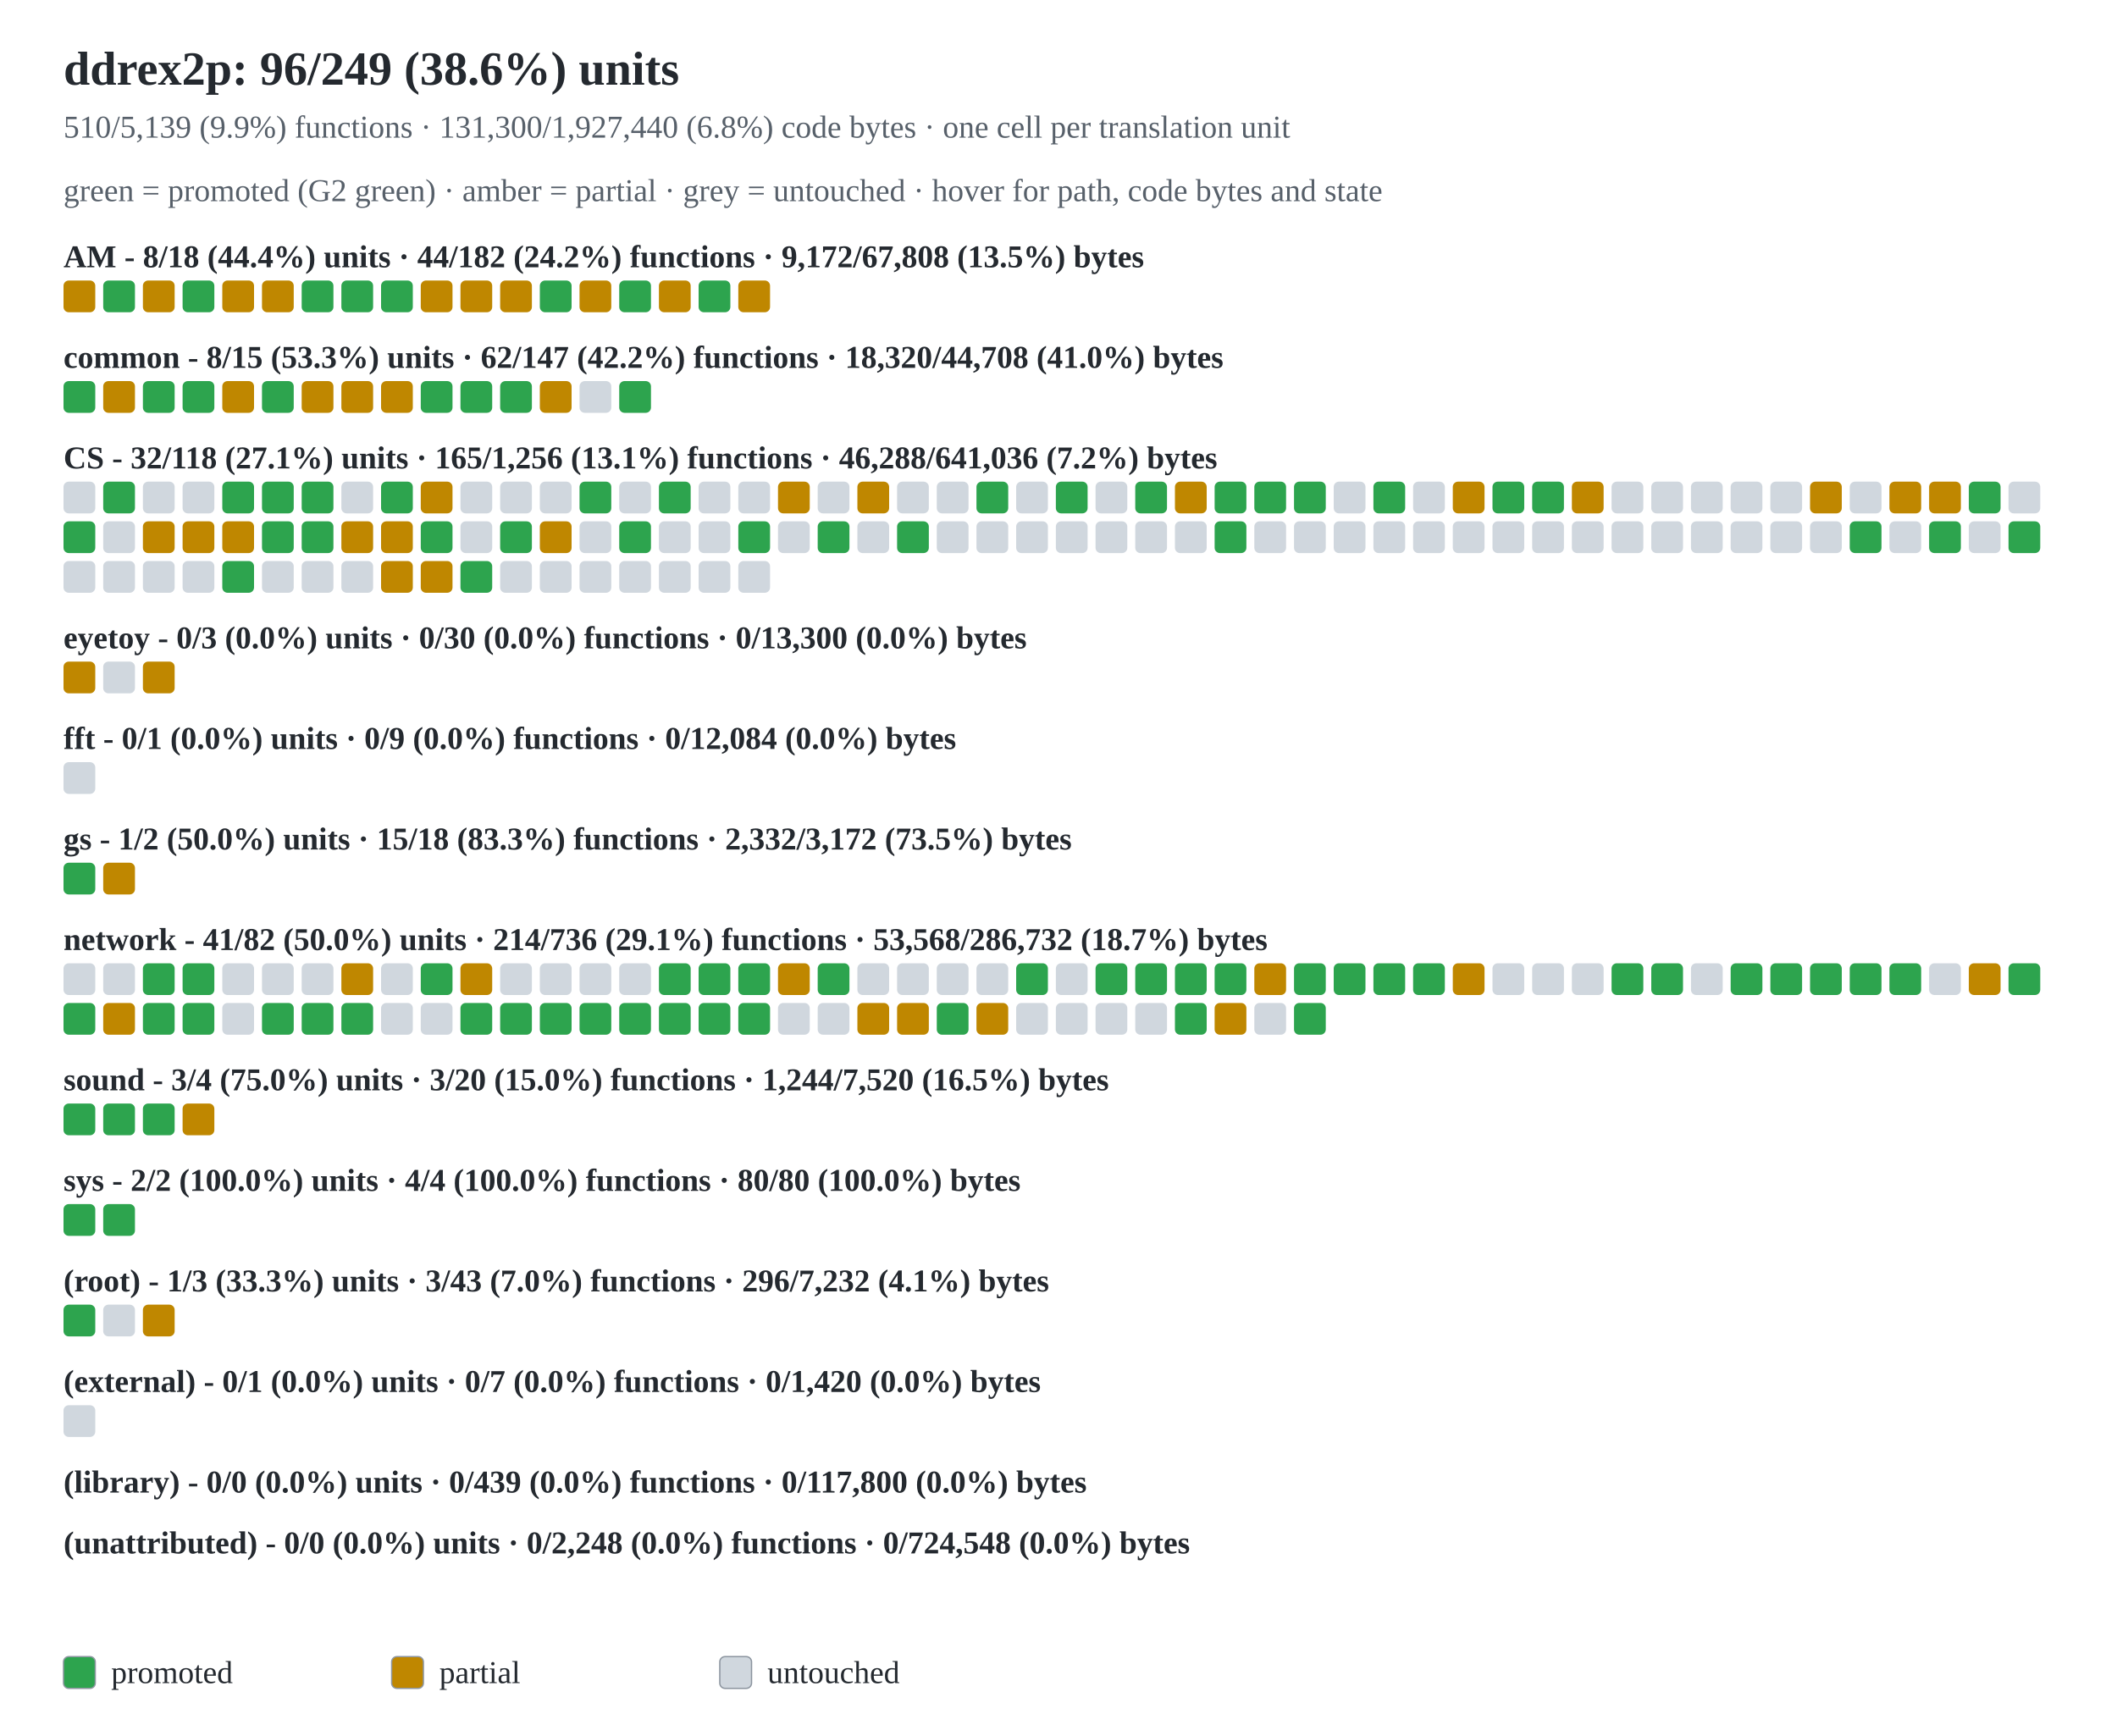
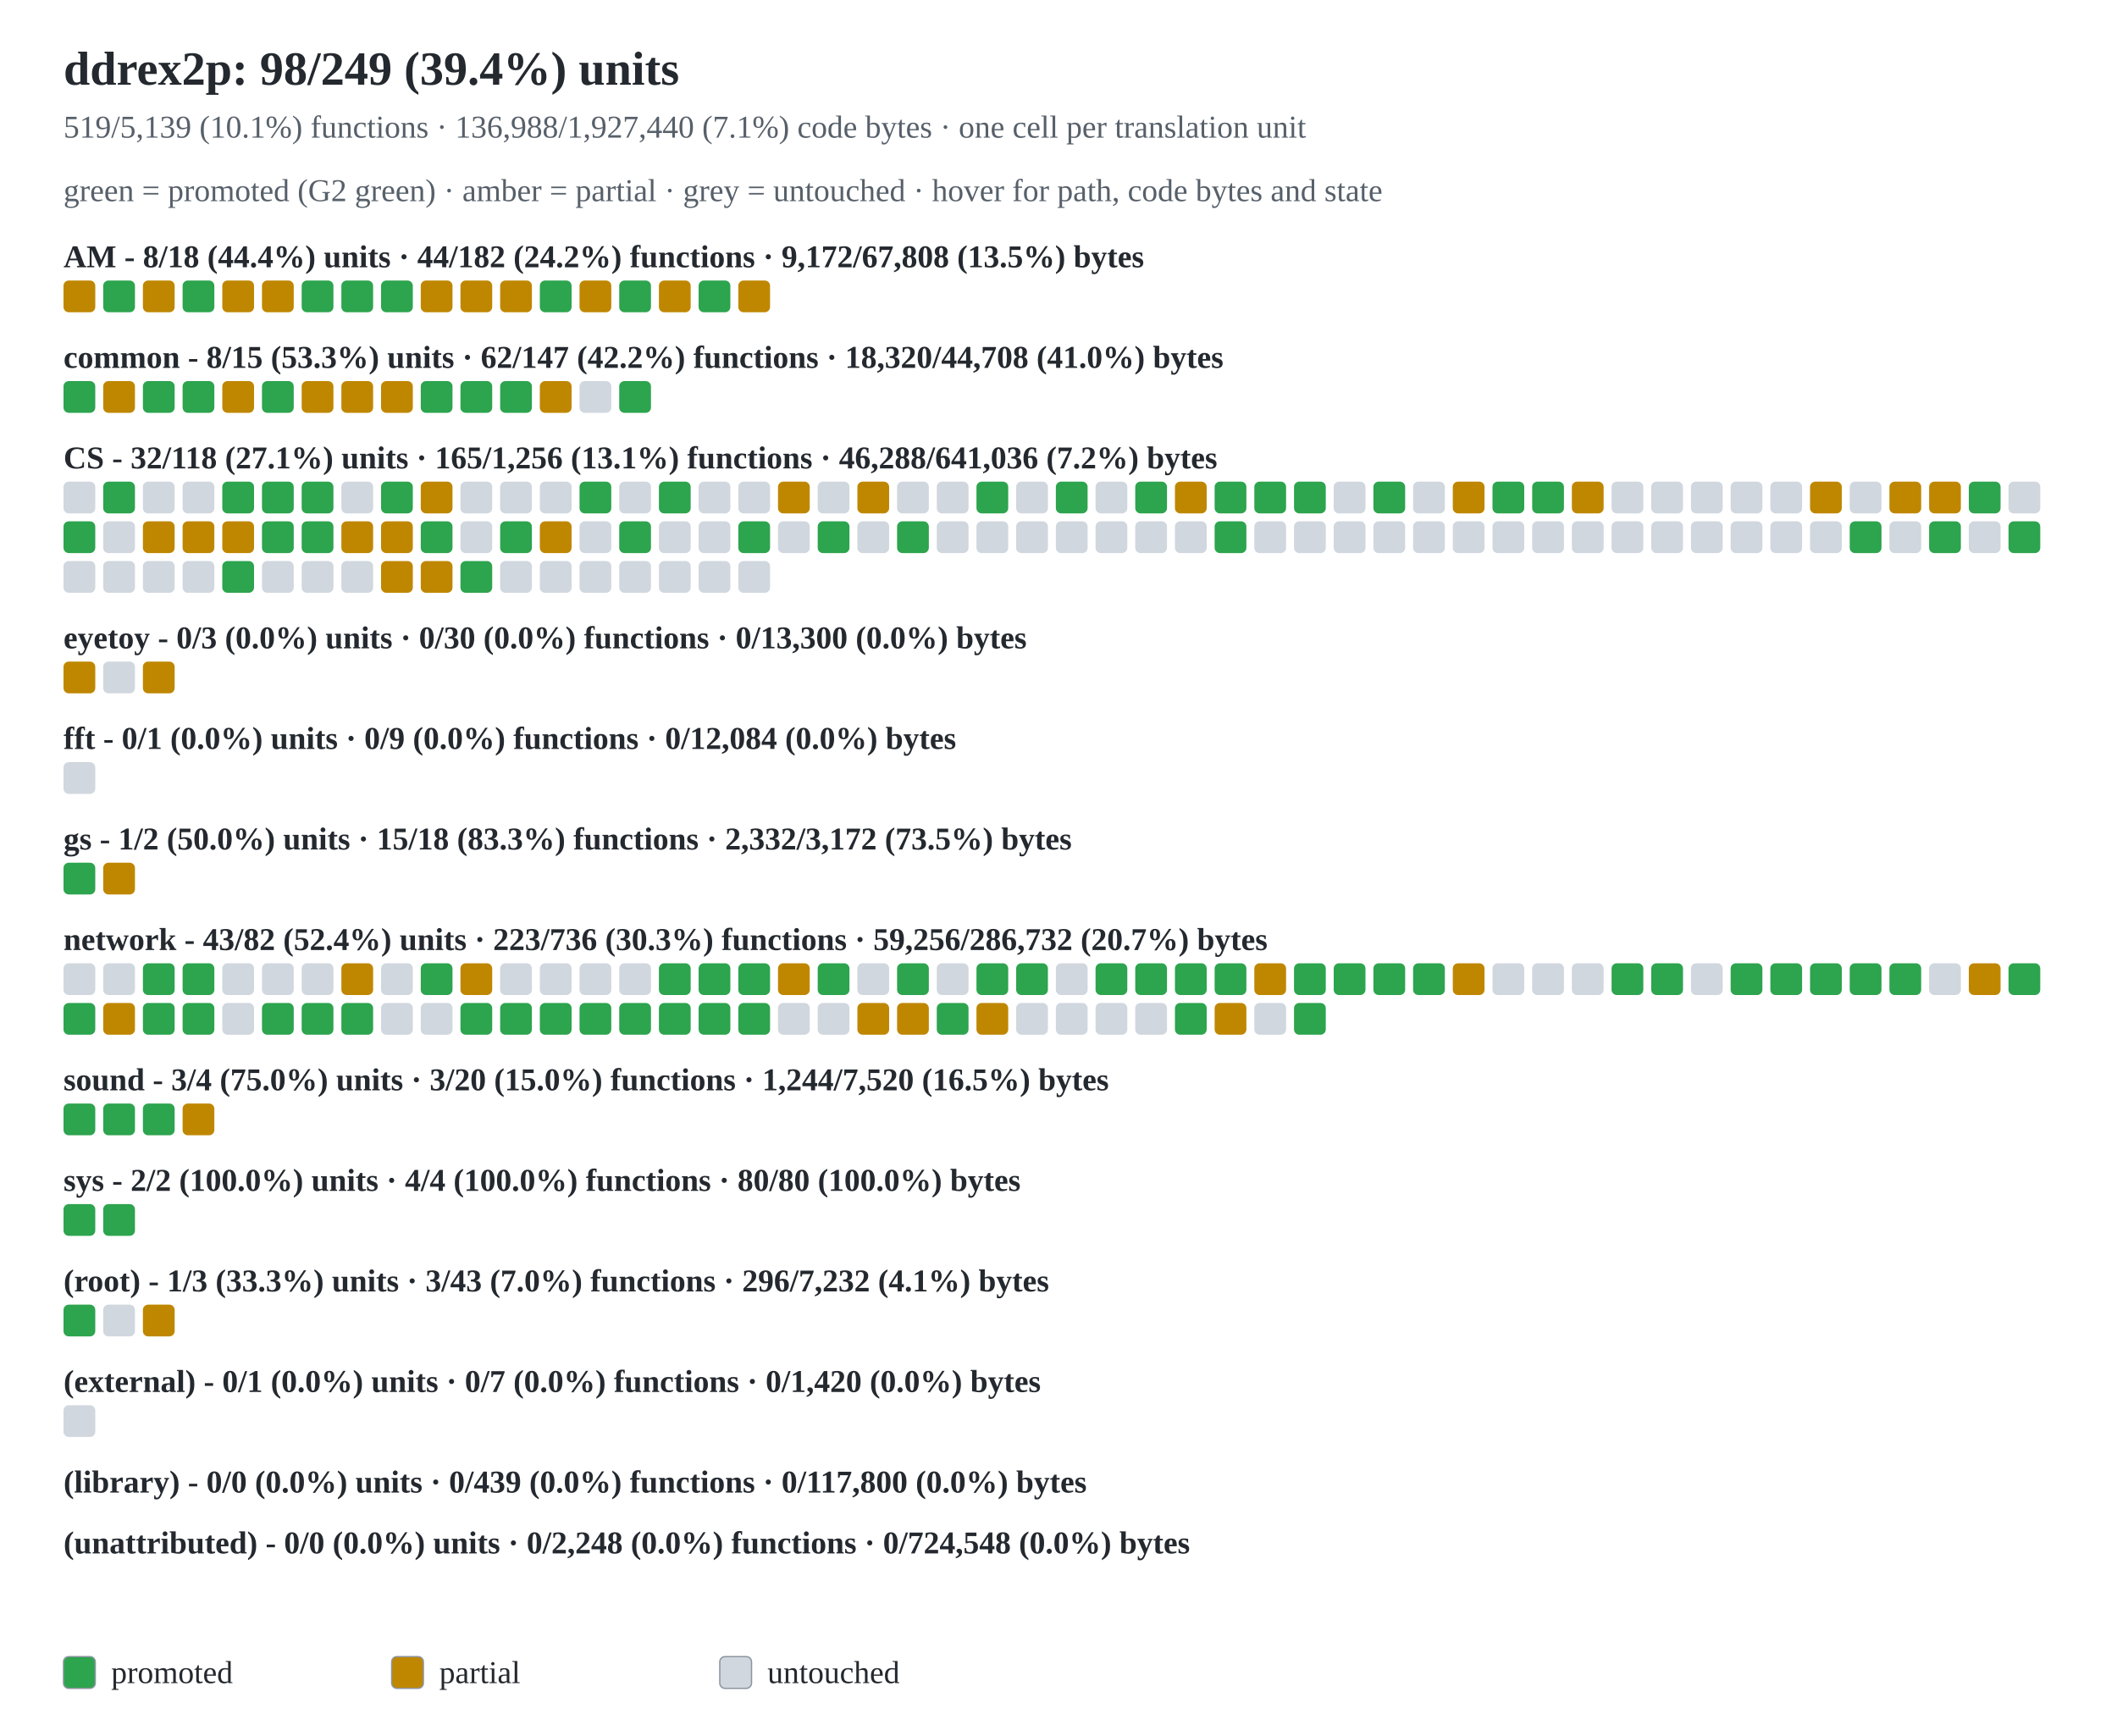
<svg xmlns="http://www.w3.org/2000/svg" width="800" height="656" viewBox="0 0 800 656" role="img" aria-label="ddrex2p translation unit heatmap">
  <rect width="800" height="656" fill="#ffffff" />
-   <text x="24" y="32" font-size="18" font-weight="600" fill="#24292f">ddrex2p: 96/249 (38.6%) units</text>
-   <text x="24" y="52" font-size="12" fill="#57606a">510/5,139 (9.9%) functions · 131,300/1,927,440 (6.8%) code bytes · one cell per translation unit</text>
+   <text x="24" y="32" font-size="18" font-weight="600" fill="#24292f">ddrex2p: 98/249 (39.4%) units</text>
+   <text x="24" y="52" font-size="12" fill="#57606a">519/5,139 (10.1%) functions · 136,988/1,927,440 (7.1%) code bytes · one cell per translation unit</text>
  <text x="24" y="76" font-size="12" fill="#57606a">green = promoted (G2 green) · amber = partial · grey = untouched · hover for path, code bytes and state</text>
  <g class="module" data-module="AM">
    <text x="24" y="101" font-size="12" font-weight="600" fill="#24292f">AM - 8/18 (44.4%) units · 44/182 (24.2%) functions · 9,172/67,808 (13.5%) bytes</text>
    <rect class="cell" data-state="partial" x="24" y="106" width="12" height="12" rx="2" fill="#bf8700" />
    <rect class="cell" data-state="promoted" x="39" y="106" width="12" height="12" rx="2" fill="#2da44e" />
    <rect class="cell" data-state="partial" x="54" y="106" width="12" height="12" rx="2" fill="#bf8700" />
    <rect class="cell" data-state="promoted" x="69" y="106" width="12" height="12" rx="2" fill="#2da44e" />
    <rect class="cell" data-state="partial" x="84" y="106" width="12" height="12" rx="2" fill="#bf8700" />
    <rect class="cell" data-state="partial" x="99" y="106" width="12" height="12" rx="2" fill="#bf8700" />
    <rect class="cell" data-state="promoted" x="114" y="106" width="12" height="12" rx="2" fill="#2da44e" />
    <rect class="cell" data-state="promoted" x="129" y="106" width="12" height="12" rx="2" fill="#2da44e" />
    <rect class="cell" data-state="promoted" x="144" y="106" width="12" height="12" rx="2" fill="#2da44e" />
    <rect class="cell" data-state="partial" x="159" y="106" width="12" height="12" rx="2" fill="#bf8700" />
    <rect class="cell" data-state="partial" x="174" y="106" width="12" height="12" rx="2" fill="#bf8700" />
    <rect class="cell" data-state="partial" x="189" y="106" width="12" height="12" rx="2" fill="#bf8700" />
    <rect class="cell" data-state="promoted" x="204" y="106" width="12" height="12" rx="2" fill="#2da44e" />
    <rect class="cell" data-state="partial" x="219" y="106" width="12" height="12" rx="2" fill="#bf8700" />
    <rect class="cell" data-state="promoted" x="234" y="106" width="12" height="12" rx="2" fill="#2da44e" />
    <rect class="cell" data-state="partial" x="249" y="106" width="12" height="12" rx="2" fill="#bf8700" />
    <rect class="cell" data-state="promoted" x="264" y="106" width="12" height="12" rx="2" fill="#2da44e" />
    <rect class="cell" data-state="partial" x="279" y="106" width="12" height="12" rx="2" fill="#bf8700" />
  </g>
  <g class="module" data-module="common">
    <text x="24" y="139" font-size="12" font-weight="600" fill="#24292f">common - 8/15 (53.3%) units · 62/147 (42.2%) functions · 18,320/44,708 (41.0%) bytes</text>
    <rect class="cell" data-state="promoted" x="24" y="144" width="12" height="12" rx="2" fill="#2da44e" />
    <rect class="cell" data-state="partial" x="39" y="144" width="12" height="12" rx="2" fill="#bf8700" />
    <rect class="cell" data-state="promoted" x="54" y="144" width="12" height="12" rx="2" fill="#2da44e" />
    <rect class="cell" data-state="promoted" x="69" y="144" width="12" height="12" rx="2" fill="#2da44e" />
    <rect class="cell" data-state="partial" x="84" y="144" width="12" height="12" rx="2" fill="#bf8700" />
    <rect class="cell" data-state="promoted" x="99" y="144" width="12" height="12" rx="2" fill="#2da44e" />
    <rect class="cell" data-state="partial" x="114" y="144" width="12" height="12" rx="2" fill="#bf8700" />
    <rect class="cell" data-state="partial" x="129" y="144" width="12" height="12" rx="2" fill="#bf8700" />
    <rect class="cell" data-state="partial" x="144" y="144" width="12" height="12" rx="2" fill="#bf8700" />
    <rect class="cell" data-state="promoted" x="159" y="144" width="12" height="12" rx="2" fill="#2da44e" />
    <rect class="cell" data-state="promoted" x="174" y="144" width="12" height="12" rx="2" fill="#2da44e" />
    <rect class="cell" data-state="promoted" x="189" y="144" width="12" height="12" rx="2" fill="#2da44e" />
    <rect class="cell" data-state="partial" x="204" y="144" width="12" height="12" rx="2" fill="#bf8700" />
    <rect class="cell" data-state="untouched" x="219" y="144" width="12" height="12" rx="2" fill="#d0d7de" />
    <rect class="cell" data-state="promoted" x="234" y="144" width="12" height="12" rx="2" fill="#2da44e" />
  </g>
  <g class="module" data-module="CS">
    <text x="24" y="177" font-size="12" font-weight="600" fill="#24292f">CS - 32/118 (27.1%) units · 165/1,256 (13.1%) functions · 46,288/641,036 (7.2%) bytes</text>
    <rect class="cell" data-state="untouched" x="24" y="182" width="12" height="12" rx="2" fill="#d0d7de" />
    <rect class="cell" data-state="promoted" x="39" y="182" width="12" height="12" rx="2" fill="#2da44e" />
    <rect class="cell" data-state="untouched" x="54" y="182" width="12" height="12" rx="2" fill="#d0d7de" />
    <rect class="cell" data-state="untouched" x="69" y="182" width="12" height="12" rx="2" fill="#d0d7de" />
    <rect class="cell" data-state="promoted" x="84" y="182" width="12" height="12" rx="2" fill="#2da44e" />
    <rect class="cell" data-state="promoted" x="99" y="182" width="12" height="12" rx="2" fill="#2da44e" />
    <rect class="cell" data-state="promoted" x="114" y="182" width="12" height="12" rx="2" fill="#2da44e" />
    <rect class="cell" data-state="untouched" x="129" y="182" width="12" height="12" rx="2" fill="#d0d7de" />
    <rect class="cell" data-state="promoted" x="144" y="182" width="12" height="12" rx="2" fill="#2da44e" />
    <rect class="cell" data-state="partial" x="159" y="182" width="12" height="12" rx="2" fill="#bf8700" />
    <rect class="cell" data-state="untouched" x="174" y="182" width="12" height="12" rx="2" fill="#d0d7de" />
    <rect class="cell" data-state="untouched" x="189" y="182" width="12" height="12" rx="2" fill="#d0d7de" />
    <rect class="cell" data-state="untouched" x="204" y="182" width="12" height="12" rx="2" fill="#d0d7de" />
    <rect class="cell" data-state="promoted" x="219" y="182" width="12" height="12" rx="2" fill="#2da44e" />
    <rect class="cell" data-state="untouched" x="234" y="182" width="12" height="12" rx="2" fill="#d0d7de" />
    <rect class="cell" data-state="promoted" x="249" y="182" width="12" height="12" rx="2" fill="#2da44e" />
    <rect class="cell" data-state="untouched" x="264" y="182" width="12" height="12" rx="2" fill="#d0d7de" />
    <rect class="cell" data-state="untouched" x="279" y="182" width="12" height="12" rx="2" fill="#d0d7de" />
    <rect class="cell" data-state="partial" x="294" y="182" width="12" height="12" rx="2" fill="#bf8700" />
    <rect class="cell" data-state="untouched" x="309" y="182" width="12" height="12" rx="2" fill="#d0d7de" />
    <rect class="cell" data-state="partial" x="324" y="182" width="12" height="12" rx="2" fill="#bf8700" />
    <rect class="cell" data-state="untouched" x="339" y="182" width="12" height="12" rx="2" fill="#d0d7de" />
    <rect class="cell" data-state="untouched" x="354" y="182" width="12" height="12" rx="2" fill="#d0d7de" />
    <rect class="cell" data-state="promoted" x="369" y="182" width="12" height="12" rx="2" fill="#2da44e" />
    <rect class="cell" data-state="untouched" x="384" y="182" width="12" height="12" rx="2" fill="#d0d7de" />
    <rect class="cell" data-state="promoted" x="399" y="182" width="12" height="12" rx="2" fill="#2da44e" />
    <rect class="cell" data-state="untouched" x="414" y="182" width="12" height="12" rx="2" fill="#d0d7de" />
    <rect class="cell" data-state="promoted" x="429" y="182" width="12" height="12" rx="2" fill="#2da44e" />
    <rect class="cell" data-state="partial" x="444" y="182" width="12" height="12" rx="2" fill="#bf8700" />
    <rect class="cell" data-state="promoted" x="459" y="182" width="12" height="12" rx="2" fill="#2da44e" />
    <rect class="cell" data-state="promoted" x="474" y="182" width="12" height="12" rx="2" fill="#2da44e" />
    <rect class="cell" data-state="promoted" x="489" y="182" width="12" height="12" rx="2" fill="#2da44e" />
    <rect class="cell" data-state="untouched" x="504" y="182" width="12" height="12" rx="2" fill="#d0d7de" />
    <rect class="cell" data-state="promoted" x="519" y="182" width="12" height="12" rx="2" fill="#2da44e" />
    <rect class="cell" data-state="untouched" x="534" y="182" width="12" height="12" rx="2" fill="#d0d7de" />
    <rect class="cell" data-state="partial" x="549" y="182" width="12" height="12" rx="2" fill="#bf8700" />
    <rect class="cell" data-state="promoted" x="564" y="182" width="12" height="12" rx="2" fill="#2da44e" />
    <rect class="cell" data-state="promoted" x="579" y="182" width="12" height="12" rx="2" fill="#2da44e" />
    <rect class="cell" data-state="partial" x="594" y="182" width="12" height="12" rx="2" fill="#bf8700" />
    <rect class="cell" data-state="untouched" x="609" y="182" width="12" height="12" rx="2" fill="#d0d7de" />
    <rect class="cell" data-state="untouched" x="624" y="182" width="12" height="12" rx="2" fill="#d0d7de" />
    <rect class="cell" data-state="untouched" x="639" y="182" width="12" height="12" rx="2" fill="#d0d7de" />
    <rect class="cell" data-state="untouched" x="654" y="182" width="12" height="12" rx="2" fill="#d0d7de" />
    <rect class="cell" data-state="untouched" x="669" y="182" width="12" height="12" rx="2" fill="#d0d7de" />
    <rect class="cell" data-state="partial" x="684" y="182" width="12" height="12" rx="2" fill="#bf8700" />
    <rect class="cell" data-state="untouched" x="699" y="182" width="12" height="12" rx="2" fill="#d0d7de" />
    <rect class="cell" data-state="partial" x="714" y="182" width="12" height="12" rx="2" fill="#bf8700" />
    <rect class="cell" data-state="partial" x="729" y="182" width="12" height="12" rx="2" fill="#bf8700" />
    <rect class="cell" data-state="promoted" x="744" y="182" width="12" height="12" rx="2" fill="#2da44e" />
    <rect class="cell" data-state="untouched" x="759" y="182" width="12" height="12" rx="2" fill="#d0d7de" />
    <rect class="cell" data-state="promoted" x="24" y="197" width="12" height="12" rx="2" fill="#2da44e" />
    <rect class="cell" data-state="untouched" x="39" y="197" width="12" height="12" rx="2" fill="#d0d7de" />
    <rect class="cell" data-state="partial" x="54" y="197" width="12" height="12" rx="2" fill="#bf8700" />
    <rect class="cell" data-state="partial" x="69" y="197" width="12" height="12" rx="2" fill="#bf8700" />
    <rect class="cell" data-state="partial" x="84" y="197" width="12" height="12" rx="2" fill="#bf8700" />
    <rect class="cell" data-state="promoted" x="99" y="197" width="12" height="12" rx="2" fill="#2da44e" />
    <rect class="cell" data-state="promoted" x="114" y="197" width="12" height="12" rx="2" fill="#2da44e" />
    <rect class="cell" data-state="partial" x="129" y="197" width="12" height="12" rx="2" fill="#bf8700" />
    <rect class="cell" data-state="partial" x="144" y="197" width="12" height="12" rx="2" fill="#bf8700" />
    <rect class="cell" data-state="promoted" x="159" y="197" width="12" height="12" rx="2" fill="#2da44e" />
    <rect class="cell" data-state="untouched" x="174" y="197" width="12" height="12" rx="2" fill="#d0d7de" />
    <rect class="cell" data-state="promoted" x="189" y="197" width="12" height="12" rx="2" fill="#2da44e" />
    <rect class="cell" data-state="partial" x="204" y="197" width="12" height="12" rx="2" fill="#bf8700" />
    <rect class="cell" data-state="untouched" x="219" y="197" width="12" height="12" rx="2" fill="#d0d7de" />
    <rect class="cell" data-state="promoted" x="234" y="197" width="12" height="12" rx="2" fill="#2da44e" />
    <rect class="cell" data-state="untouched" x="249" y="197" width="12" height="12" rx="2" fill="#d0d7de" />
    <rect class="cell" data-state="untouched" x="264" y="197" width="12" height="12" rx="2" fill="#d0d7de" />
    <rect class="cell" data-state="promoted" x="279" y="197" width="12" height="12" rx="2" fill="#2da44e" />
    <rect class="cell" data-state="untouched" x="294" y="197" width="12" height="12" rx="2" fill="#d0d7de" />
    <rect class="cell" data-state="promoted" x="309" y="197" width="12" height="12" rx="2" fill="#2da44e" />
    <rect class="cell" data-state="untouched" x="324" y="197" width="12" height="12" rx="2" fill="#d0d7de" />
    <rect class="cell" data-state="promoted" x="339" y="197" width="12" height="12" rx="2" fill="#2da44e" />
    <rect class="cell" data-state="untouched" x="354" y="197" width="12" height="12" rx="2" fill="#d0d7de" />
    <rect class="cell" data-state="untouched" x="369" y="197" width="12" height="12" rx="2" fill="#d0d7de" />
    <rect class="cell" data-state="untouched" x="384" y="197" width="12" height="12" rx="2" fill="#d0d7de" />
    <rect class="cell" data-state="untouched" x="399" y="197" width="12" height="12" rx="2" fill="#d0d7de" />
    <rect class="cell" data-state="untouched" x="414" y="197" width="12" height="12" rx="2" fill="#d0d7de" />
    <rect class="cell" data-state="untouched" x="429" y="197" width="12" height="12" rx="2" fill="#d0d7de" />
    <rect class="cell" data-state="untouched" x="444" y="197" width="12" height="12" rx="2" fill="#d0d7de" />
    <rect class="cell" data-state="promoted" x="459" y="197" width="12" height="12" rx="2" fill="#2da44e" />
    <rect class="cell" data-state="untouched" x="474" y="197" width="12" height="12" rx="2" fill="#d0d7de" />
    <rect class="cell" data-state="untouched" x="489" y="197" width="12" height="12" rx="2" fill="#d0d7de" />
    <rect class="cell" data-state="untouched" x="504" y="197" width="12" height="12" rx="2" fill="#d0d7de" />
    <rect class="cell" data-state="untouched" x="519" y="197" width="12" height="12" rx="2" fill="#d0d7de" />
    <rect class="cell" data-state="untouched" x="534" y="197" width="12" height="12" rx="2" fill="#d0d7de" />
    <rect class="cell" data-state="untouched" x="549" y="197" width="12" height="12" rx="2" fill="#d0d7de" />
    <rect class="cell" data-state="untouched" x="564" y="197" width="12" height="12" rx="2" fill="#d0d7de" />
    <rect class="cell" data-state="untouched" x="579" y="197" width="12" height="12" rx="2" fill="#d0d7de" />
    <rect class="cell" data-state="untouched" x="594" y="197" width="12" height="12" rx="2" fill="#d0d7de" />
    <rect class="cell" data-state="untouched" x="609" y="197" width="12" height="12" rx="2" fill="#d0d7de" />
    <rect class="cell" data-state="untouched" x="624" y="197" width="12" height="12" rx="2" fill="#d0d7de" />
    <rect class="cell" data-state="untouched" x="639" y="197" width="12" height="12" rx="2" fill="#d0d7de" />
    <rect class="cell" data-state="untouched" x="654" y="197" width="12" height="12" rx="2" fill="#d0d7de" />
    <rect class="cell" data-state="untouched" x="669" y="197" width="12" height="12" rx="2" fill="#d0d7de" />
    <rect class="cell" data-state="untouched" x="684" y="197" width="12" height="12" rx="2" fill="#d0d7de" />
    <rect class="cell" data-state="promoted" x="699" y="197" width="12" height="12" rx="2" fill="#2da44e" />
    <rect class="cell" data-state="untouched" x="714" y="197" width="12" height="12" rx="2" fill="#d0d7de" />
    <rect class="cell" data-state="promoted" x="729" y="197" width="12" height="12" rx="2" fill="#2da44e" />
    <rect class="cell" data-state="untouched" x="744" y="197" width="12" height="12" rx="2" fill="#d0d7de" />
    <rect class="cell" data-state="promoted" x="759" y="197" width="12" height="12" rx="2" fill="#2da44e" />
    <rect class="cell" data-state="untouched" x="24" y="212" width="12" height="12" rx="2" fill="#d0d7de" />
    <rect class="cell" data-state="untouched" x="39" y="212" width="12" height="12" rx="2" fill="#d0d7de" />
    <rect class="cell" data-state="untouched" x="54" y="212" width="12" height="12" rx="2" fill="#d0d7de" />
    <rect class="cell" data-state="untouched" x="69" y="212" width="12" height="12" rx="2" fill="#d0d7de" />
    <rect class="cell" data-state="promoted" x="84" y="212" width="12" height="12" rx="2" fill="#2da44e" />
    <rect class="cell" data-state="untouched" x="99" y="212" width="12" height="12" rx="2" fill="#d0d7de" />
    <rect class="cell" data-state="untouched" x="114" y="212" width="12" height="12" rx="2" fill="#d0d7de" />
    <rect class="cell" data-state="untouched" x="129" y="212" width="12" height="12" rx="2" fill="#d0d7de" />
    <rect class="cell" data-state="partial" x="144" y="212" width="12" height="12" rx="2" fill="#bf8700" />
    <rect class="cell" data-state="partial" x="159" y="212" width="12" height="12" rx="2" fill="#bf8700" />
    <rect class="cell" data-state="promoted" x="174" y="212" width="12" height="12" rx="2" fill="#2da44e" />
    <rect class="cell" data-state="untouched" x="189" y="212" width="12" height="12" rx="2" fill="#d0d7de" />
    <rect class="cell" data-state="untouched" x="204" y="212" width="12" height="12" rx="2" fill="#d0d7de" />
    <rect class="cell" data-state="untouched" x="219" y="212" width="12" height="12" rx="2" fill="#d0d7de" />
    <rect class="cell" data-state="untouched" x="234" y="212" width="12" height="12" rx="2" fill="#d0d7de" />
    <rect class="cell" data-state="untouched" x="249" y="212" width="12" height="12" rx="2" fill="#d0d7de" />
    <rect class="cell" data-state="untouched" x="264" y="212" width="12" height="12" rx="2" fill="#d0d7de" />
    <rect class="cell" data-state="untouched" x="279" y="212" width="12" height="12" rx="2" fill="#d0d7de" />
  </g>
  <g class="module" data-module="eyetoy">
    <text x="24" y="245" font-size="12" font-weight="600" fill="#24292f">eyetoy - 0/3 (0.0%) units · 0/30 (0.0%) functions · 0/13,300 (0.0%) bytes</text>
    <rect class="cell" data-state="partial" x="24" y="250" width="12" height="12" rx="2" fill="#bf8700" />
    <rect class="cell" data-state="untouched" x="39" y="250" width="12" height="12" rx="2" fill="#d0d7de" />
    <rect class="cell" data-state="partial" x="54" y="250" width="12" height="12" rx="2" fill="#bf8700" />
  </g>
  <g class="module" data-module="fft">
    <text x="24" y="283" font-size="12" font-weight="600" fill="#24292f">fft - 0/1 (0.0%) units · 0/9 (0.0%) functions · 0/12,084 (0.0%) bytes</text>
    <rect class="cell" data-state="untouched" x="24" y="288" width="12" height="12" rx="2" fill="#d0d7de" />
  </g>
  <g class="module" data-module="gs">
    <text x="24" y="321" font-size="12" font-weight="600" fill="#24292f">gs - 1/2 (50.0%) units · 15/18 (83.3%) functions · 2,332/3,172 (73.5%) bytes</text>
    <rect class="cell" data-state="promoted" x="24" y="326" width="12" height="12" rx="2" fill="#2da44e" />
    <rect class="cell" data-state="partial" x="39" y="326" width="12" height="12" rx="2" fill="#bf8700" />
  </g>
  <g class="module" data-module="network">
-     <text x="24" y="359" font-size="12" font-weight="600" fill="#24292f">network - 41/82 (50.0%) units · 214/736 (29.1%) functions · 53,568/286,732 (18.7%) bytes</text>
+     <text x="24" y="359" font-size="12" font-weight="600" fill="#24292f">network - 43/82 (52.4%) units · 223/736 (30.3%) functions · 59,256/286,732 (20.7%) bytes</text>
    <rect class="cell" data-state="untouched" x="24" y="364" width="12" height="12" rx="2" fill="#d0d7de" />
    <rect class="cell" data-state="untouched" x="39" y="364" width="12" height="12" rx="2" fill="#d0d7de" />
    <rect class="cell" data-state="promoted" x="54" y="364" width="12" height="12" rx="2" fill="#2da44e" />
    <rect class="cell" data-state="promoted" x="69" y="364" width="12" height="12" rx="2" fill="#2da44e" />
    <rect class="cell" data-state="untouched" x="84" y="364" width="12" height="12" rx="2" fill="#d0d7de" />
    <rect class="cell" data-state="untouched" x="99" y="364" width="12" height="12" rx="2" fill="#d0d7de" />
    <rect class="cell" data-state="untouched" x="114" y="364" width="12" height="12" rx="2" fill="#d0d7de" />
    <rect class="cell" data-state="partial" x="129" y="364" width="12" height="12" rx="2" fill="#bf8700" />
    <rect class="cell" data-state="untouched" x="144" y="364" width="12" height="12" rx="2" fill="#d0d7de" />
    <rect class="cell" data-state="promoted" x="159" y="364" width="12" height="12" rx="2" fill="#2da44e" />
    <rect class="cell" data-state="partial" x="174" y="364" width="12" height="12" rx="2" fill="#bf8700" />
    <rect class="cell" data-state="untouched" x="189" y="364" width="12" height="12" rx="2" fill="#d0d7de" />
    <rect class="cell" data-state="untouched" x="204" y="364" width="12" height="12" rx="2" fill="#d0d7de" />
    <rect class="cell" data-state="untouched" x="219" y="364" width="12" height="12" rx="2" fill="#d0d7de" />
    <rect class="cell" data-state="untouched" x="234" y="364" width="12" height="12" rx="2" fill="#d0d7de" />
    <rect class="cell" data-state="promoted" x="249" y="364" width="12" height="12" rx="2" fill="#2da44e" />
    <rect class="cell" data-state="promoted" x="264" y="364" width="12" height="12" rx="2" fill="#2da44e" />
    <rect class="cell" data-state="promoted" x="279" y="364" width="12" height="12" rx="2" fill="#2da44e" />
    <rect class="cell" data-state="partial" x="294" y="364" width="12" height="12" rx="2" fill="#bf8700" />
    <rect class="cell" data-state="promoted" x="309" y="364" width="12" height="12" rx="2" fill="#2da44e" />
    <rect class="cell" data-state="untouched" x="324" y="364" width="12" height="12" rx="2" fill="#d0d7de" />
-     <rect class="cell" data-state="untouched" x="339" y="364" width="12" height="12" rx="2" fill="#d0d7de" />
+     <rect class="cell" data-state="promoted" x="339" y="364" width="12" height="12" rx="2" fill="#2da44e" />
    <rect class="cell" data-state="untouched" x="354" y="364" width="12" height="12" rx="2" fill="#d0d7de" />
-     <rect class="cell" data-state="untouched" x="369" y="364" width="12" height="12" rx="2" fill="#d0d7de" />
+     <rect class="cell" data-state="promoted" x="369" y="364" width="12" height="12" rx="2" fill="#2da44e" />
    <rect class="cell" data-state="promoted" x="384" y="364" width="12" height="12" rx="2" fill="#2da44e" />
    <rect class="cell" data-state="untouched" x="399" y="364" width="12" height="12" rx="2" fill="#d0d7de" />
    <rect class="cell" data-state="promoted" x="414" y="364" width="12" height="12" rx="2" fill="#2da44e" />
    <rect class="cell" data-state="promoted" x="429" y="364" width="12" height="12" rx="2" fill="#2da44e" />
    <rect class="cell" data-state="promoted" x="444" y="364" width="12" height="12" rx="2" fill="#2da44e" />
    <rect class="cell" data-state="promoted" x="459" y="364" width="12" height="12" rx="2" fill="#2da44e" />
    <rect class="cell" data-state="partial" x="474" y="364" width="12" height="12" rx="2" fill="#bf8700" />
    <rect class="cell" data-state="promoted" x="489" y="364" width="12" height="12" rx="2" fill="#2da44e" />
    <rect class="cell" data-state="promoted" x="504" y="364" width="12" height="12" rx="2" fill="#2da44e" />
    <rect class="cell" data-state="promoted" x="519" y="364" width="12" height="12" rx="2" fill="#2da44e" />
    <rect class="cell" data-state="promoted" x="534" y="364" width="12" height="12" rx="2" fill="#2da44e" />
    <rect class="cell" data-state="partial" x="549" y="364" width="12" height="12" rx="2" fill="#bf8700" />
    <rect class="cell" data-state="untouched" x="564" y="364" width="12" height="12" rx="2" fill="#d0d7de" />
    <rect class="cell" data-state="untouched" x="579" y="364" width="12" height="12" rx="2" fill="#d0d7de" />
    <rect class="cell" data-state="untouched" x="594" y="364" width="12" height="12" rx="2" fill="#d0d7de" />
    <rect class="cell" data-state="promoted" x="609" y="364" width="12" height="12" rx="2" fill="#2da44e" />
    <rect class="cell" data-state="promoted" x="624" y="364" width="12" height="12" rx="2" fill="#2da44e" />
    <rect class="cell" data-state="untouched" x="639" y="364" width="12" height="12" rx="2" fill="#d0d7de" />
    <rect class="cell" data-state="promoted" x="654" y="364" width="12" height="12" rx="2" fill="#2da44e" />
    <rect class="cell" data-state="promoted" x="669" y="364" width="12" height="12" rx="2" fill="#2da44e" />
    <rect class="cell" data-state="promoted" x="684" y="364" width="12" height="12" rx="2" fill="#2da44e" />
    <rect class="cell" data-state="promoted" x="699" y="364" width="12" height="12" rx="2" fill="#2da44e" />
    <rect class="cell" data-state="promoted" x="714" y="364" width="12" height="12" rx="2" fill="#2da44e" />
    <rect class="cell" data-state="untouched" x="729" y="364" width="12" height="12" rx="2" fill="#d0d7de" />
    <rect class="cell" data-state="partial" x="744" y="364" width="12" height="12" rx="2" fill="#bf8700" />
    <rect class="cell" data-state="promoted" x="759" y="364" width="12" height="12" rx="2" fill="#2da44e" />
    <rect class="cell" data-state="promoted" x="24" y="379" width="12" height="12" rx="2" fill="#2da44e" />
    <rect class="cell" data-state="partial" x="39" y="379" width="12" height="12" rx="2" fill="#bf8700" />
    <rect class="cell" data-state="promoted" x="54" y="379" width="12" height="12" rx="2" fill="#2da44e" />
    <rect class="cell" data-state="promoted" x="69" y="379" width="12" height="12" rx="2" fill="#2da44e" />
    <rect class="cell" data-state="untouched" x="84" y="379" width="12" height="12" rx="2" fill="#d0d7de" />
    <rect class="cell" data-state="promoted" x="99" y="379" width="12" height="12" rx="2" fill="#2da44e" />
    <rect class="cell" data-state="promoted" x="114" y="379" width="12" height="12" rx="2" fill="#2da44e" />
    <rect class="cell" data-state="promoted" x="129" y="379" width="12" height="12" rx="2" fill="#2da44e" />
    <rect class="cell" data-state="untouched" x="144" y="379" width="12" height="12" rx="2" fill="#d0d7de" />
    <rect class="cell" data-state="untouched" x="159" y="379" width="12" height="12" rx="2" fill="#d0d7de" />
    <rect class="cell" data-state="promoted" x="174" y="379" width="12" height="12" rx="2" fill="#2da44e" />
    <rect class="cell" data-state="promoted" x="189" y="379" width="12" height="12" rx="2" fill="#2da44e" />
    <rect class="cell" data-state="promoted" x="204" y="379" width="12" height="12" rx="2" fill="#2da44e" />
    <rect class="cell" data-state="promoted" x="219" y="379" width="12" height="12" rx="2" fill="#2da44e" />
    <rect class="cell" data-state="promoted" x="234" y="379" width="12" height="12" rx="2" fill="#2da44e" />
    <rect class="cell" data-state="promoted" x="249" y="379" width="12" height="12" rx="2" fill="#2da44e" />
    <rect class="cell" data-state="promoted" x="264" y="379" width="12" height="12" rx="2" fill="#2da44e" />
    <rect class="cell" data-state="promoted" x="279" y="379" width="12" height="12" rx="2" fill="#2da44e" />
    <rect class="cell" data-state="untouched" x="294" y="379" width="12" height="12" rx="2" fill="#d0d7de" />
    <rect class="cell" data-state="untouched" x="309" y="379" width="12" height="12" rx="2" fill="#d0d7de" />
    <rect class="cell" data-state="partial" x="324" y="379" width="12" height="12" rx="2" fill="#bf8700" />
    <rect class="cell" data-state="partial" x="339" y="379" width="12" height="12" rx="2" fill="#bf8700" />
    <rect class="cell" data-state="promoted" x="354" y="379" width="12" height="12" rx="2" fill="#2da44e" />
    <rect class="cell" data-state="partial" x="369" y="379" width="12" height="12" rx="2" fill="#bf8700" />
    <rect class="cell" data-state="untouched" x="384" y="379" width="12" height="12" rx="2" fill="#d0d7de" />
    <rect class="cell" data-state="untouched" x="399" y="379" width="12" height="12" rx="2" fill="#d0d7de" />
    <rect class="cell" data-state="untouched" x="414" y="379" width="12" height="12" rx="2" fill="#d0d7de" />
    <rect class="cell" data-state="untouched" x="429" y="379" width="12" height="12" rx="2" fill="#d0d7de" />
    <rect class="cell" data-state="promoted" x="444" y="379" width="12" height="12" rx="2" fill="#2da44e" />
    <rect class="cell" data-state="partial" x="459" y="379" width="12" height="12" rx="2" fill="#bf8700" />
    <rect class="cell" data-state="untouched" x="474" y="379" width="12" height="12" rx="2" fill="#d0d7de" />
    <rect class="cell" data-state="promoted" x="489" y="379" width="12" height="12" rx="2" fill="#2da44e" />
  </g>
  <g class="module" data-module="sound">
    <text x="24" y="412" font-size="12" font-weight="600" fill="#24292f">sound - 3/4 (75.0%) units · 3/20 (15.0%) functions · 1,244/7,520 (16.5%) bytes</text>
    <rect class="cell" data-state="promoted" x="24" y="417" width="12" height="12" rx="2" fill="#2da44e" />
    <rect class="cell" data-state="promoted" x="39" y="417" width="12" height="12" rx="2" fill="#2da44e" />
    <rect class="cell" data-state="promoted" x="54" y="417" width="12" height="12" rx="2" fill="#2da44e" />
    <rect class="cell" data-state="partial" x="69" y="417" width="12" height="12" rx="2" fill="#bf8700" />
  </g>
  <g class="module" data-module="sys">
    <text x="24" y="450" font-size="12" font-weight="600" fill="#24292f">sys - 2/2 (100.0%) units · 4/4 (100.0%) functions · 80/80 (100.0%) bytes</text>
    <rect class="cell" data-state="promoted" x="24" y="455" width="12" height="12" rx="2" fill="#2da44e" />
    <rect class="cell" data-state="promoted" x="39" y="455" width="12" height="12" rx="2" fill="#2da44e" />
  </g>
  <g class="module" data-module="(root)">
    <text x="24" y="488" font-size="12" font-weight="600" fill="#24292f">(root) - 1/3 (33.3%) units · 3/43 (7.0%) functions · 296/7,232 (4.1%) bytes</text>
    <rect class="cell" data-state="promoted" x="24" y="493" width="12" height="12" rx="2" fill="#2da44e" />
    <rect class="cell" data-state="untouched" x="39" y="493" width="12" height="12" rx="2" fill="#d0d7de" />
    <rect class="cell" data-state="partial" x="54" y="493" width="12" height="12" rx="2" fill="#bf8700" />
  </g>
  <g class="module" data-module="(external)">
    <text x="24" y="526" font-size="12" font-weight="600" fill="#24292f">(external) - 0/1 (0.0%) units · 0/7 (0.0%) functions · 0/1,420 (0.0%) bytes</text>
    <rect class="cell" data-state="untouched" x="24" y="531" width="12" height="12" rx="2" fill="#d0d7de" />
  </g>
  <g class="module" data-module="(library)">
    <text x="24" y="564" font-size="12" font-weight="600" fill="#24292f">(library) - 0/0 (0.0%) units · 0/439 (0.0%) functions · 0/117,800 (0.0%) bytes</text>
  </g>
  <g class="module" data-module="(unattributed)">
    <text x="24" y="587" font-size="12" font-weight="600" fill="#24292f">(unattributed) - 0/0 (0.0%) units · 0/2,248 (0.0%) functions · 0/724,548 (0.0%) bytes</text>
  </g>
  <g transform="translate(0 626)" class="legend">
    <rect x="24" y="0" width="12" height="12" rx="2" fill="#2da44e" stroke="#8c959f" stroke-width="0.5" />
    <text x="42" y="10" font-size="12" fill="#24292f">promoted</text>
    <rect x="148" y="0" width="12" height="12" rx="2" fill="#bf8700" stroke="#8c959f" stroke-width="0.5" />
    <text x="166" y="10" font-size="12" fill="#24292f">partial</text>
    <rect x="272" y="0" width="12" height="12" rx="2" fill="#d0d7de" stroke="#8c959f" stroke-width="0.5" />
    <text x="290" y="10" font-size="12" fill="#24292f">untouched</text>
  </g>
</svg>
